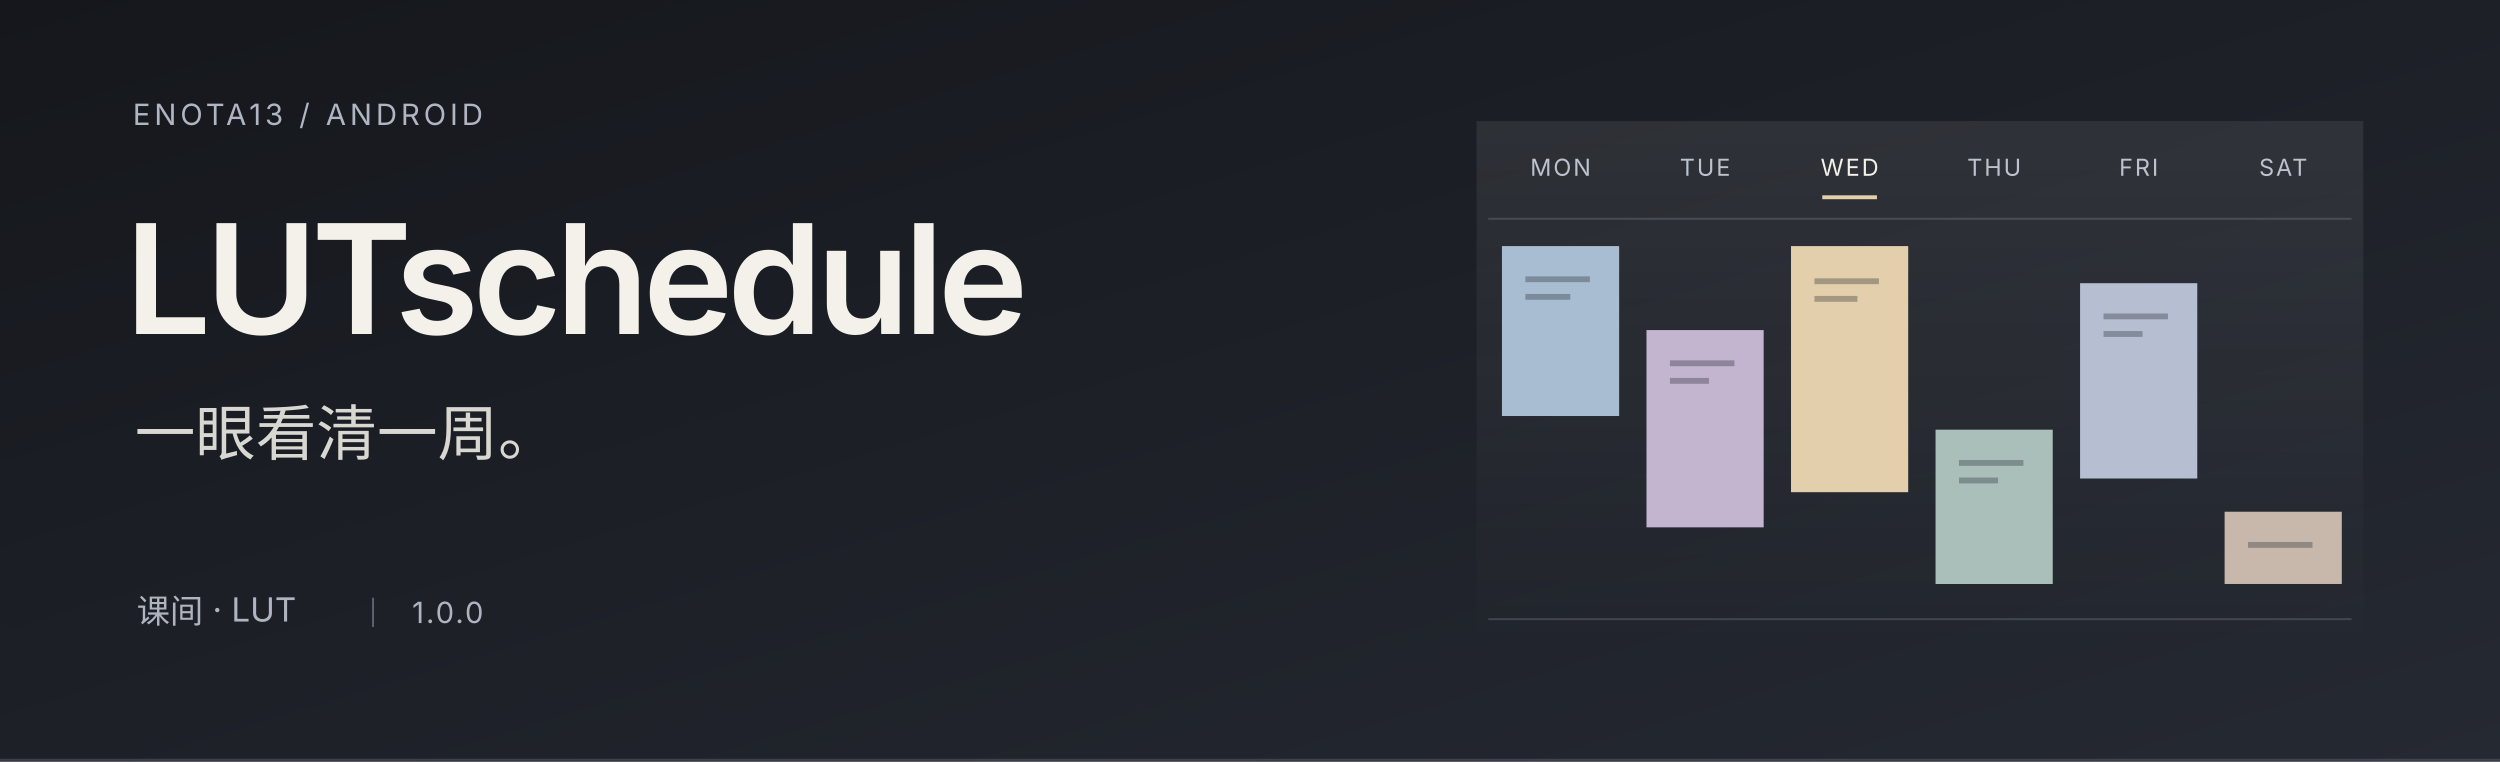
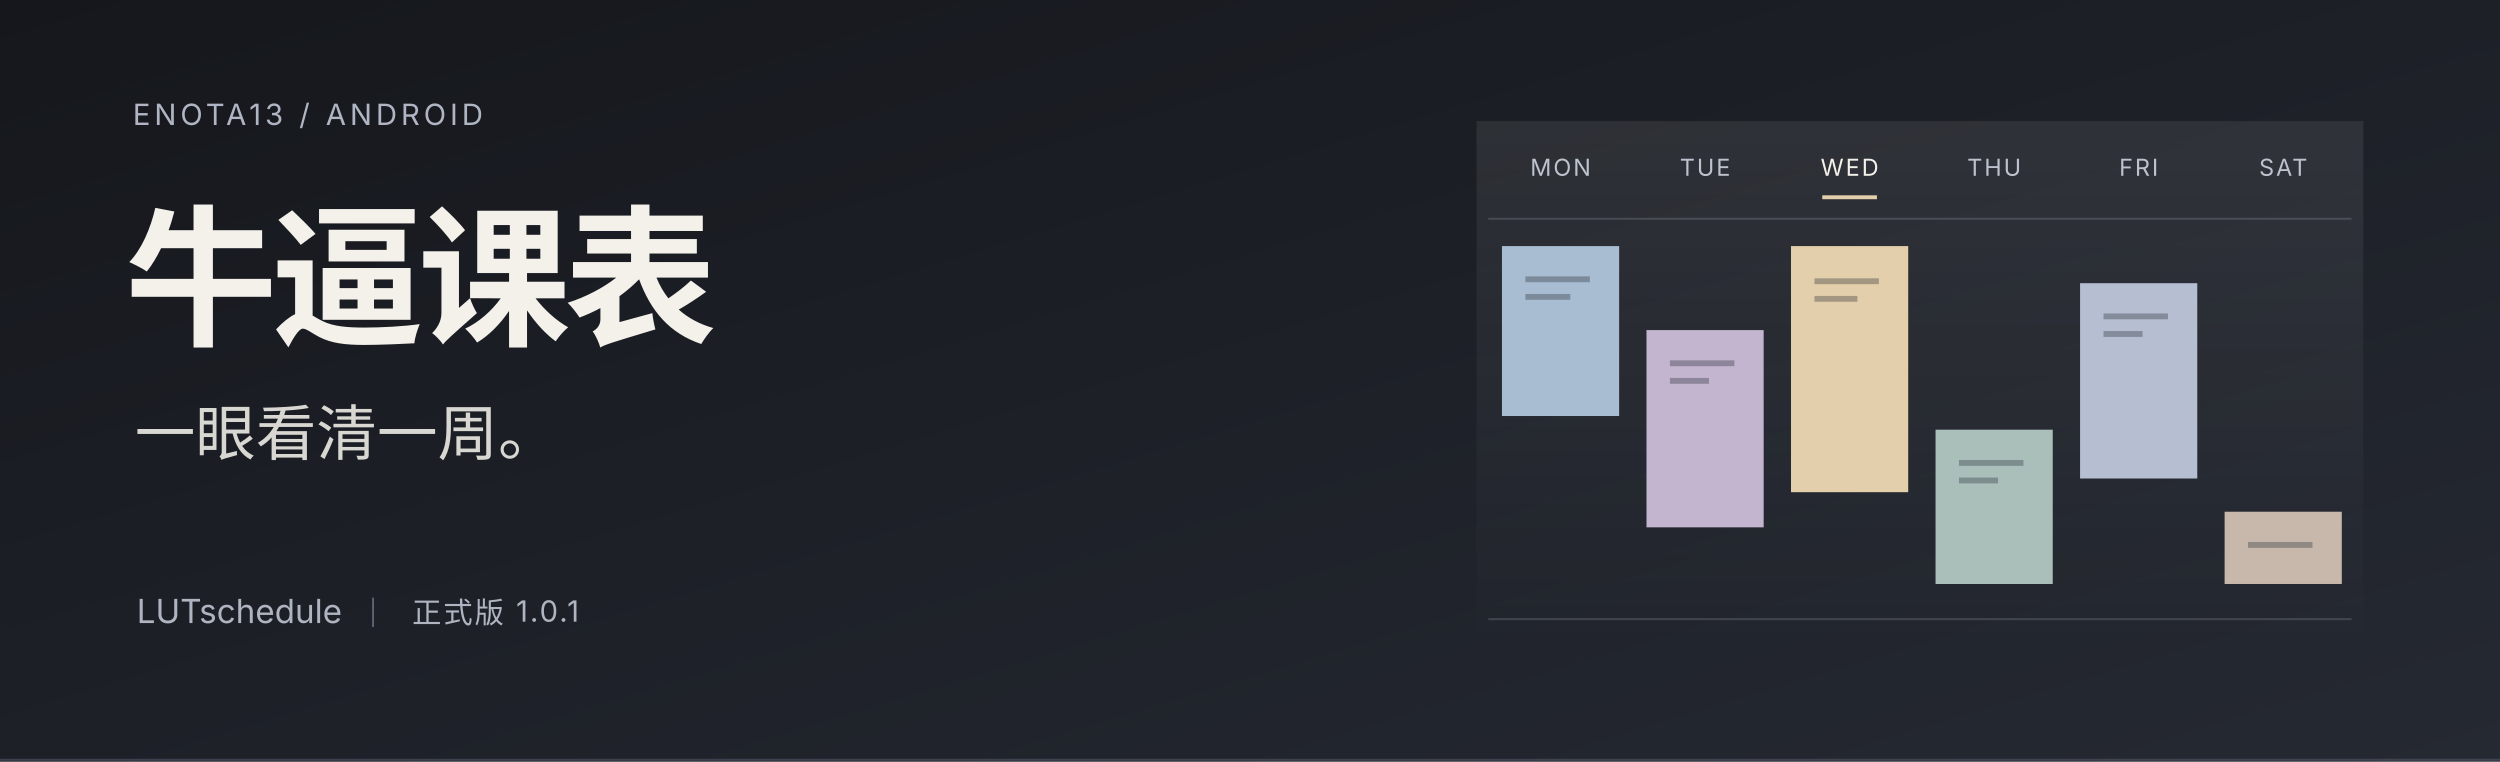
<svg xmlns="http://www.w3.org/2000/svg" width="1280" height="390" viewBox="0 0 1280 390" role="img" aria-labelledby="title desc">
  <defs>
    <linearGradient id="base" x1="0" y1="0" x2="1" y2="1">
      <stop offset="0" stop-color="#15171c" />
      <stop offset="1" stop-color="#252932" />
    </linearGradient>
    <linearGradient id="fade" x1="0" y1="0" x2="0" y2="1">
      <stop offset="0" stop-color="#ffffff" stop-opacity=".08" />
      <stop offset="1" stop-color="#ffffff" stop-opacity="0" />
    </linearGradient>
  </defs>
  <rect width="1280" height="390" fill="url(#base)" />
  <path d="M0 389H1280" stroke="#5b6170" stroke-opacity=".5" />
  <g font-family="Inter,Segoe UI,Microsoft YaHei,Noto Sans CJK SC,sans-serif">
    <text x="68" y="64" font-size="15" fill="#afb5c2" letter-spacing="2">ENOTA13 / ANDROID</text>
-     <text x="64" y="171" font-size="78" font-weight="600" fill="#f4f1ea" letter-spacing="-3">LUTschedule</text>
+     <text x="64" y="171" font-size="78" font-weight="600" fill="#f4f1ea" letter-spacing="-3">牛逼课表</text>
    <text x="69" y="233" font-size="31" fill="#d9d7d1">一眼看清一周。</text>
-     <text x="70" y="319" font-size="17" fill="#aeb4c0">课间 · LUT</text>
+     <text x="70" y="319" font-size="17" fill="#aeb4c0">LUTschedule</text>
    <path d="M191 306V321" stroke="#5c6370" />
-     <text x="211" y="319" font-size="15" fill="#aeb4c0" letter-spacing="1">1.0.0</text>
+     <text x="211" y="319" font-size="15" fill="#aeb4c0" letter-spacing="1">正式版 1.0.1</text>
    <g transform="translate(756 62)">
      <rect x="0" y="0" width="454" height="268" fill="url(#fade)" />
      <g font-size="12" fill="#bdc3ce" text-anchor="middle" letter-spacing="1">
        <text x="43" y="28">MON</text>
        <text x="117" y="28">TUE</text>
        <text x="191" y="28" fill="#f4f1ea">WED</text>
        <text x="265" y="28">THU</text>
        <text x="339" y="28">FRI</text>
        <text x="413" y="28">SAT</text>
      </g>
      <path d="M177 39H205" stroke="#e3cfac" stroke-width="2" />
      <g stroke="#9da5b4" stroke-opacity=".25" stroke-width="1">
        <path d="M6 50H448M6 255H448" />
      </g>
      <g>
        <rect x="13" y="64" width="60" height="87" fill="#a9bdd2" />
        <rect x="87" y="107" width="60" height="101" fill="#c3b4cf" />
        <rect x="161" y="64" width="60" height="126" fill="#e3cfac" />
        <rect x="235" y="158" width="60" height="79" fill="#abbfba" />
        <rect x="309" y="83" width="60" height="100" fill="#b6bfd2" />
        <rect x="383" y="200" width="60" height="37" fill="#c7b8ab" />
      </g>
      <g stroke="#19212b" stroke-opacity=".32" stroke-width="3">
        <path d="M25 81H58M25 90H48M99 124H132M99 133H119M173 82H206M173 91H195M247 175H280M247 184H267M321 100H354M321 109H341M395 217H428" />
      </g>
    </g>
  </g>
</svg>
